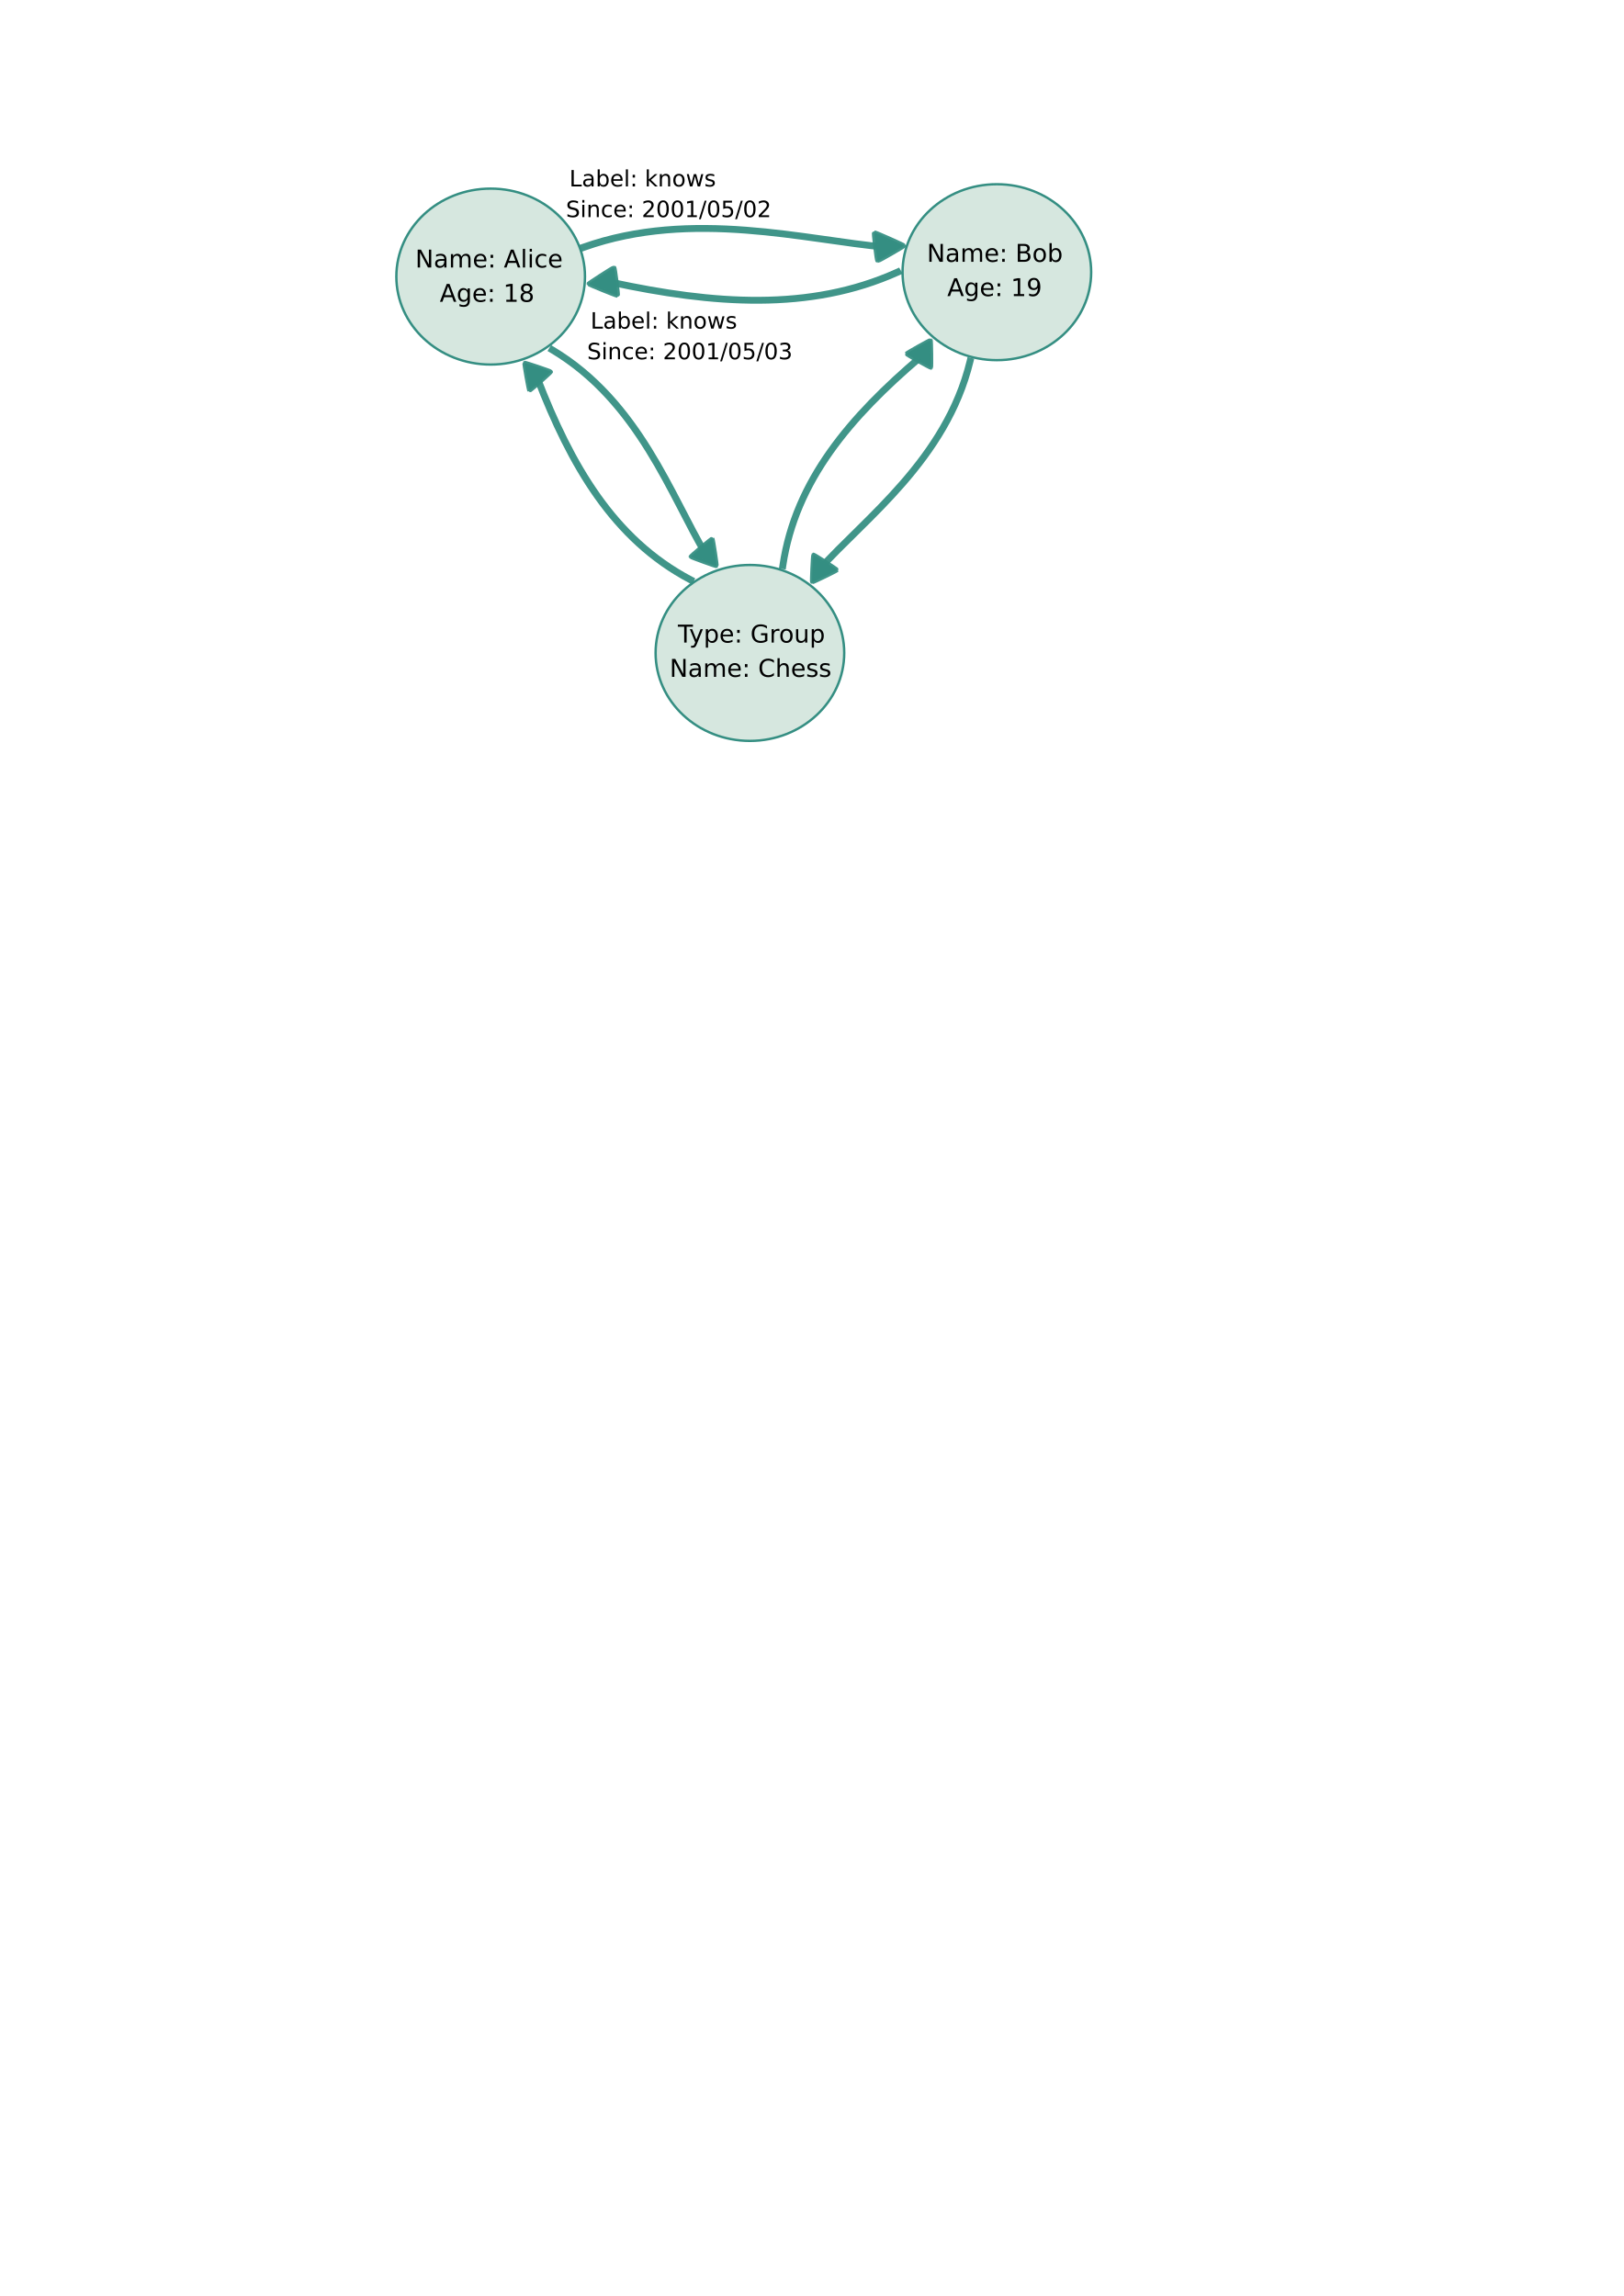
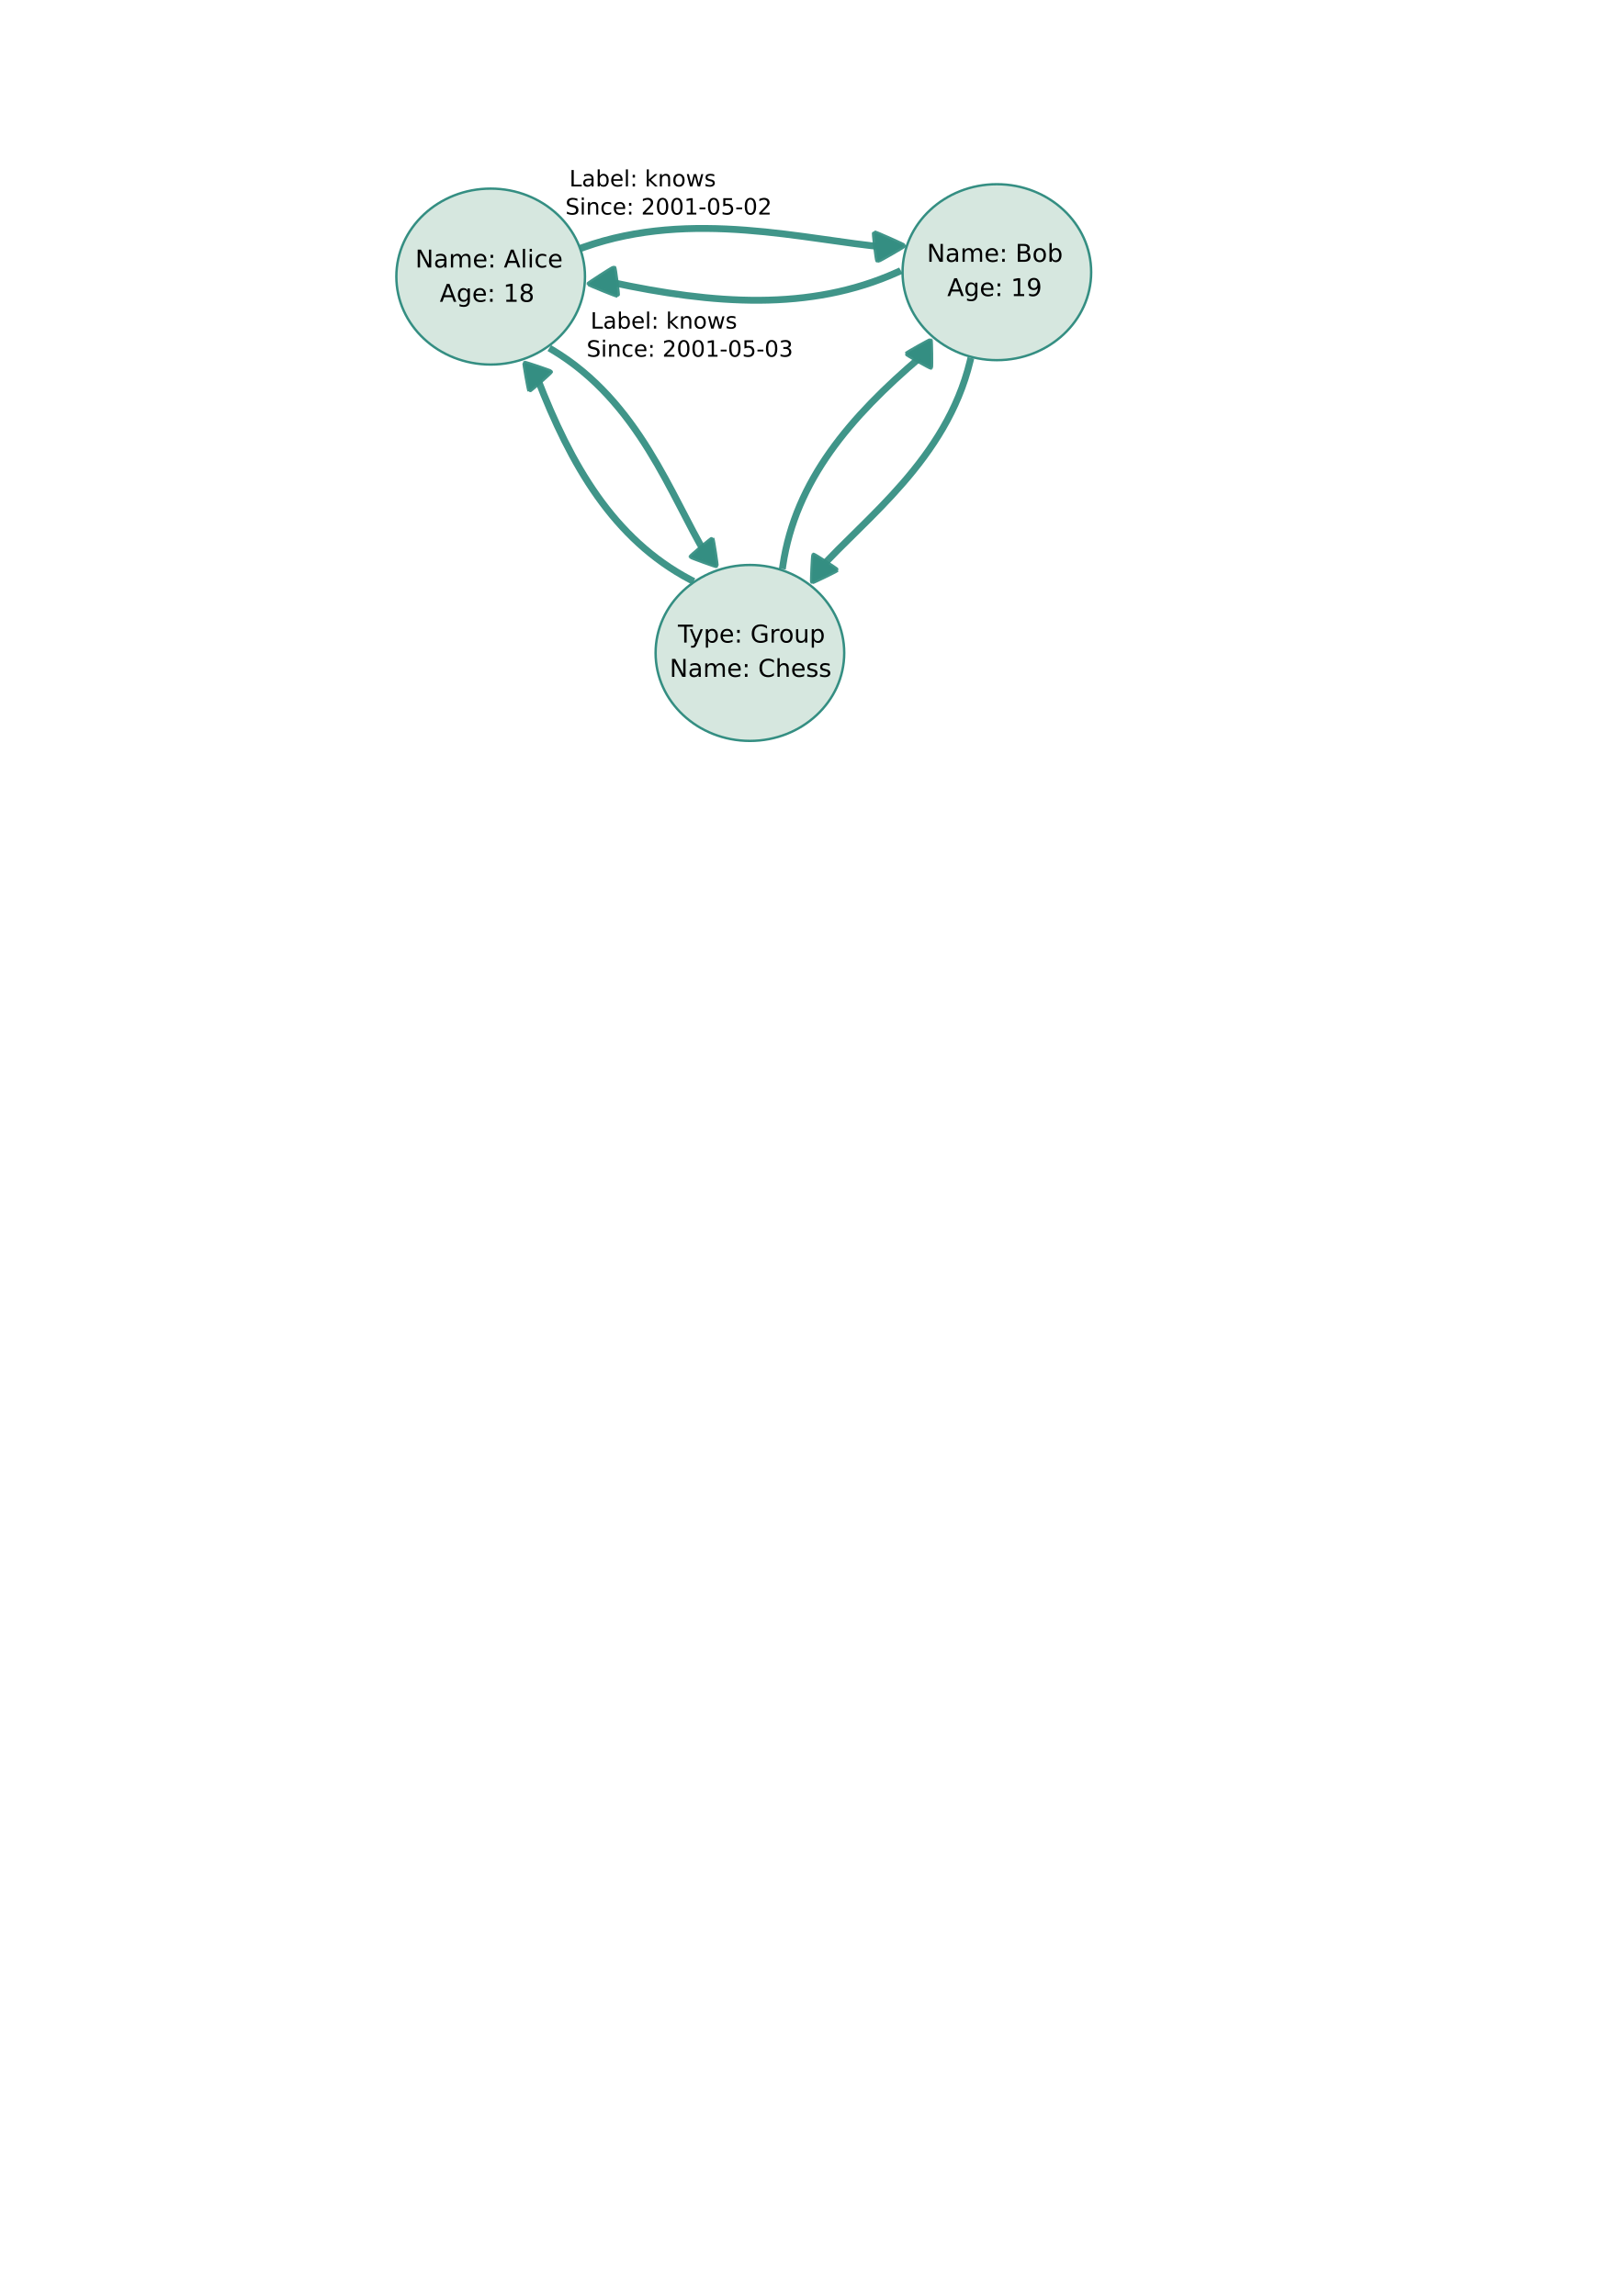
<svg xmlns="http://www.w3.org/2000/svg" width="210mm" height="297mm" id="svg2" version="1.1">
  <defs id="defs4">
    <marker orient="auto" refY="0.0" refX="0.0" id="TriangleOutM" style="overflow:visible">
      <path id="path5277" d="M 5.77,0.0 L -2.88,5.0 L -2.88,-5.0 L 5.77,0.0 z " style="fill-rule:evenodd;stroke:#000000;stroke-width:1.0pt;marker-start:none" transform="scale(0.4)" />
    </marker>
    <marker orient="auto" refY="0.0" refX="0.0" id="Arrow2Mend" style="overflow:visible;">
      <path id="path5158" style="font-size:12.0;fill-rule:evenodd;stroke-width:0.625;stroke-linejoin:round;" d="M 8.719,4.034 L -2.207,0.016 L 8.719,-4.002 C 6.973,-1.63 6.983,1.616 8.719,4.034 z " transform="scale(0.6) rotate(180) translate(0,0)" />
    </marker>
    <marker orient="auto" refY="0.0" refX="0.0" id="Arrow1Mend" style="overflow:visible;">
      <path id="path5140" d="M 0.0,0.0 L 5.0,-5.0 L -12.5,0.0 L 5.0,5.0 L 0.0,0.0 z " style="fill-rule:evenodd;stroke:#000000;stroke-width:1.0pt;marker-start:none;" transform="scale(0.4) rotate(180) translate(10,0)" />
    </marker>
    <marker orient="auto" refY="0.0" refX="0.0" id="TriangleInL" style="overflow:visible">
      <path id="path5265" d="M 5.77,0.0 L -2.88,5.0 L -2.88,-5.0 L 5.77,0.0 z " style="fill-rule:evenodd;stroke:#000000;stroke-width:1.0pt;marker-start:none" transform="scale(-0.8)" />
    </marker>
    <marker orient="auto" refY="0.0" refX="0.0" id="TriangleOutL" style="overflow:visible">
      <path id="path5274" d="M 5.77,0.0 L -2.88,5.0 L -2.88,-5.0 L 5.77,0.0 z " style="fill-rule:evenodd;stroke:#000000;stroke-width:1.0pt;marker-start:none" transform="scale(0.8)" />
    </marker>
    <marker orient="auto" refY="0.0" refX="0.0" id="Arrow2Lend" style="overflow:visible;">
      <path id="path5152" style="font-size:12.0;fill-rule:evenodd;stroke-width:0.625;stroke-linejoin:round;" d="M 8.719,4.034 L -2.207,0.016 L 8.719,-4.002 C 6.973,-1.63 6.983,1.616 8.719,4.034 z " transform="scale(1.1) rotate(180) translate(1,0)" />
    </marker>
    <marker orient="auto" refY="0.0" refX="0.0" id="Arrow1Lend" style="overflow:visible;">
      <path id="path5134" d="M 0.0,0.0 L 5.0,-5.0 L -12.5,0.0 L 5.0,5.0 L 0.0,0.0 z " style="fill-rule:evenodd;stroke:#000000;stroke-width:1.0pt;marker-start:none;" transform="scale(0.8) rotate(180) translate(12.5,0)" />
    </marker>
    <marker orient="auto" refY="0.0" refX="0.0" id="Arrow2Lstart" style="overflow:visible">
      <path id="path5149" style="font-size:12.0;fill-rule:evenodd;stroke-width:0.625;stroke-linejoin:round" d="M 8.719,4.034 L -2.207,0.016 L 8.719,-4.002 C 6.973,-1.63 6.983,1.616 8.719,4.034 z " transform="scale(1.1) translate(1,0)" />
    </marker>
    <marker orient="auto" refY="0" refX="0" id="TriangleOutM-2" style="overflow:visible">
      <path id="path5277-5" d="m 5.77,0 -8.65,5 0,-10 8.65,5 z" style="fill-rule:evenodd;stroke:#000000;stroke-width:1pt;marker-start:none" transform="scale(0.4,0.4)" />
    </marker>
    <marker orient="auto" refY="0" refX="0" id="marker8380" style="overflow:visible">
      <path id="path8382" d="m 5.77,0 -8.65,5 0,-10 8.65,5 z" style="fill-rule:evenodd;stroke:#000000;stroke-width:1pt;marker-start:none" transform="scale(0.4,0.4)" />
    </marker>
    <marker orient="auto" refY="0" refX="0" id="TriangleOutM-8" style="overflow:visible">
      <path id="path5277-3" d="m 5.77,0 -8.65,5 0,-10 8.65,5 z" style="fill-rule:evenodd;stroke:#000000;stroke-width:1pt;marker-start:none" transform="scale(0.4,0.4)" />
    </marker>
    <marker orient="auto" refY="0" refX="0" id="marker8420" style="overflow:visible">
      <path id="path8422" d="m 5.77,0 -8.65,5 0,-10 8.65,5 z" style="fill-rule:evenodd;stroke:#000000;stroke-width:1pt;marker-start:none" transform="scale(0.4,0.4)" />
    </marker>
  </defs>
  <g id="layer1">
    <g id="g10069" transform="matrix(1.009587,0,0,1.009578,-3.65261,-1.943633)">
      <path id="path5126-9" d="m 382.652,275.844 c 6.131,-41.36 32.968,-72.283 66.562,-100.911 0.166,0.468 0.495,-2.71 1.096,-1.38" style="fill:none;stroke:#348e82;stroke-width:3.325;stroke-linecap:square;stroke-linejoin:miter;stroke-miterlimit:4.2;stroke-opacity:0.941;stroke-dasharray:none;marker-start:none;marker-end:none" />
      <path id="path8404" d="m 448.285,176.732 c -3.271,-1.837 -5.876,-3.415 -5.788,-3.507 0.513,-0.54 11.496,-6.698 11.681,-6.549 0.224,0.18 0.387,12.976 0.17,13.251 -0.063,0.08 -2.792,-1.358 -6.063,-3.194 z" style="color:#000000;fill:#348e82;fill-opacity:1;fill-rule:nonzero;stroke:#348e82;stroke-width:2.067;stroke-linecap:butt;stroke-linejoin:miter;stroke-miterlimit:4.2;stroke-opacity:0.941;stroke-dasharray:none;stroke-dashoffset:0;marker:none;visibility:visible;display:inline;overflow:visible;enable-background:accumulate" />
    </g>
    <g id="g9957" transform="translate(-2,6)">
      <path d="m 284.863,255.352 c 0,20.642 -17.638,37.376 -39.396,37.376 -21.758,0 -39.396,-16.734 -39.396,-37.376 0,-20.642 17.638,-37.376 39.396,-37.376 21.758,0 39.396,16.734 39.396,37.376 z" id="path2816-4" style="color:#000000;fill:#d6e7df;fill-opacity:1;fill-rule:nonzero;stroke:#348e82;stroke-width:1px;stroke-linecap:butt;stroke-linejoin:miter;stroke-miterlimit:4;stroke-opacity:1;stroke-dasharray:none;stroke-dashoffset:0;marker:none;visibility:visible;display:inline;overflow:visible;enable-background:accumulate" transform="matrix(1.170208,0,0,1.150742,-45.39825,-164.6238)" />
      <g id="g9822">
        <text xml:space="preserve" style="font-size:40px;font-style:normal;font-weight:normal;fill:#000000;fill-opacity:1;stroke:none;font-family:Bitstream Vera Sans" x="205" y="124.791" id="text9793">
          <tspan id="tspan9795" x="205" y="124.791" style="font-size:12px">Name: Alice</tspan>
        </text>
        <text xml:space="preserve" style="font-size:40px;font-style:normal;font-weight:normal;fill:#000000;fill-opacity:1;stroke:none;font-family:Bitstream Vera Sans" x="216.946" y="141.55" id="text9793-3">
          <tspan id="tspan9795-5" x="216.946" y="141.55" style="font-size:12px">Age: 18</tspan>
        </text>
      </g>
    </g>
    <g id="g9965" transform="translate(-12,0)">
      <path d="m 284.863,255.352 c 0,20.642 -17.638,37.376 -39.396,37.376 -21.758,0 -39.396,-16.734 -39.396,-37.376 0,-20.642 17.638,-37.376 39.396,-37.376 21.758,0 39.396,16.734 39.396,37.376 z" id="path2816-4-7" style="color:#000000;fill:#d6e7df;fill-opacity:1;fill-rule:nonzero;stroke:#348e82;stroke-width:1px;stroke-linecap:butt;stroke-linejoin:miter;stroke-miterlimit:4;stroke-opacity:1;stroke-dasharray:none;stroke-dashoffset:0;marker:none;visibility:visible;display:inline;overflow:visible;enable-background:accumulate" transform="matrix(1.170208,0,0,1.150742,212.0382,-160.7675)" />
      <g id="g9822-8" transform="translate(258.0887,3.216581)">
        <text xml:space="preserve" style="font-size:40px;font-style:normal;font-weight:normal;fill:#000000;fill-opacity:1;stroke:none;font-family:Bitstream Vera Sans" x="207" y="124.791" id="text9793-6">
          <tspan id="tspan9795-9" x="207" y="124.791" style="font-size:12px">Name: Bob</tspan>
        </text>
        <text xml:space="preserve" style="font-size:40px;font-style:normal;font-weight:normal;fill:#000000;fill-opacity:1;stroke:none;font-family:Bitstream Vera Sans" x="216.946" y="141.55" id="text9793-3-8">
          <tspan id="tspan9795-5-7" x="216.946" y="141.55" style="font-size:12px">Age: 19</tspan>
        </text>
      </g>
    </g>
    <g id="g9973" transform="translate(-2,-6)">
-       <path d="m 284.863,255.352 a 39.396,37.376 0 1 1 -78.792,0 39.396,37.376 0 1 1 78.792,0 z" id="path2816-4-7-0" style="color:#000000;fill:#d6e7df;fill-opacity:1;fill-rule:nonzero;stroke:#348e82;stroke-width:1px;stroke-linecap:butt;stroke-linejoin:miter;stroke-miterlimit:4;stroke-opacity:1;stroke-dasharray:none;stroke-dashoffset:0;marker:none;visibility:visible;display:inline;overflow:visible;enable-background:accumulate" transform="matrix(1.170208,0,0,1.150742,81.32395,31.37534)" />
+       <path d="m 284.863,255.352 c 0,20.642 -17.638,37.376 -39.396,37.376 -21.758,0 -39.396,-16.734 -39.396,-37.376 0,-20.642 17.638,-37.376 39.396,-37.376 21.758,0 39.396,16.734 39.396,37.376 z" id="path2816-4-7-0" style="color:#000000;fill:#d6e7df;fill-opacity:1;fill-rule:nonzero;stroke:#348e82;stroke-width:1px;stroke-linecap:butt;stroke-linejoin:miter;stroke-miterlimit:4;stroke-opacity:1;stroke-dasharray:none;stroke-dashoffset:0;marker:none;visibility:visible;display:inline;overflow:visible;enable-background:accumulate" transform="matrix(1.170208,0,0,1.150742,81.32395,31.37534)" />
      <g id="g9822-2" transform="translate(126.3744,195.3594)">
        <text xml:space="preserve" style="font-size:40px;font-style:normal;font-weight:normal;fill:#000000;fill-opacity:1;stroke:none;font-family:Bitstream Vera Sans" x="207" y="124.791" id="text9793-1">
          <tspan id="tspan9795-59" x="207" y="124.791" style="font-size:12px">Type: Group</tspan>
        </text>
        <text xml:space="preserve" style="font-size:40px;font-style:normal;font-weight:normal;fill:#000000;fill-opacity:1;stroke:none;font-family:Bitstream Vera Sans" x="202.946" y="141.55" id="text9793-3-1">
          <tspan id="tspan9795-5-6" x="202.946" y="141.55" style="font-size:12px">Name: Chess</tspan>
        </text>
      </g>
    </g>
    <g transform="matrix(-1.007254,-0.05964276,0.05959805,-1.008009,844.555,479.6994)" id="g10069-5">
      <path id="path5126-9-2" d="m 384.139,277.948 c 8.72,-48.246 46.452,-79.099 66.776,-104.725 0,0 -2.388,-0.234 -1.701,1.71 0.166,0.468 0.495,-2.71 1.096,-1.38" style="fill:none;stroke:#348e82;stroke-width:3.325;stroke-linecap:square;stroke-linejoin:miter;stroke-miterlimit:4.2;stroke-opacity:0.941;stroke-dasharray:none;marker-start:none;marker-end:none" />
      <path id="path8404-6" d="m 448.285,176.732 c -3.271,-1.837 -5.876,-3.415 -5.788,-3.507 0.513,-0.54 11.496,-6.698 11.681,-6.549 0.224,0.18 0.387,12.976 0.17,13.251 -0.063,0.08 -2.792,-1.358 -6.063,-3.194 z" style="color:#000000;fill:#348e82;fill-opacity:1;fill-rule:nonzero;stroke:#348e82;stroke-width:2.067;stroke-linecap:butt;stroke-linejoin:miter;stroke-miterlimit:4.2;stroke-opacity:0.941;stroke-dasharray:none;stroke-dashoffset:0;marker:none;visibility:visible;display:inline;overflow:visible;enable-background:accumulate" />
    </g>
    <g id="g10069-0" transform="matrix(0.337525,-0.9663849,0.9645276,0.3381686,-57.64434,559.9828)">
      <path id="path5126-9-26" d="m 382.652,275.844 c 6.131,-41.36 32.968,-72.283 66.562,-100.911 0.166,0.468 0.495,-2.71 1.096,-1.38" style="fill:none;stroke:#348e82;stroke-width:3.325;stroke-linecap:square;stroke-linejoin:miter;stroke-miterlimit:4.2;stroke-opacity:0.941;stroke-dasharray:none;marker-start:none;marker-end:none" />
      <path id="path8404-8" d="m 448.285,176.732 c -3.271,-1.837 -5.876,-3.415 -5.788,-3.507 0.513,-0.54 11.496,-6.698 11.681,-6.549 0.224,0.18 0.387,12.976 0.17,13.251 -0.063,0.08 -2.792,-1.358 -6.063,-3.194 z" style="color:#000000;fill:#348e82;fill-opacity:1;fill-rule:nonzero;stroke:#348e82;stroke-width:2.067;stroke-linecap:butt;stroke-linejoin:miter;stroke-miterlimit:4.2;stroke-opacity:0.941;stroke-dasharray:none;stroke-dashoffset:0;marker:none;visibility:visible;display:inline;overflow:visible;enable-background:accumulate" />
    </g>
    <g transform="matrix(-0.3550407,0.944491,-0.9452259,-0.3552216,669.0516,-93.04691)" id="g10069-5-4">
      <path id="path5126-9-2-8" d="m 384.139,277.948 c 8.72,-48.246 46.452,-79.099 66.776,-104.725 0,0 -2.388,-0.234 -1.701,1.71 0.166,0.468 0.495,-2.71 1.096,-1.38" style="fill:none;stroke:#348e82;stroke-width:3.325;stroke-linecap:square;stroke-linejoin:miter;stroke-miterlimit:4.2;stroke-opacity:0.941;stroke-dasharray:none;marker-start:none;marker-end:none" />
      <path id="path8404-6-2" d="m 448.285,176.732 c -3.271,-1.837 -5.876,-3.415 -5.788,-3.507 0.513,-0.54 11.496,-6.698 11.681,-6.549 0.224,0.18 0.387,12.976 0.17,13.251 -0.063,0.08 -2.792,-1.358 -6.063,-3.194 z" style="color:#000000;fill:#348e82;fill-opacity:1;fill-rule:nonzero;stroke:#348e82;stroke-width:2.067;stroke-linecap:butt;stroke-linejoin:miter;stroke-miterlimit:4.2;stroke-opacity:0.941;stroke-dasharray:none;stroke-dashoffset:0;marker:none;visibility:visible;display:inline;overflow:visible;enable-background:accumulate" />
    </g>
    <g id="g10069-4" transform="matrix(-0.6759743,-0.8195696,0.9397006,-0.589547,438.142,609.3118)">
      <path id="path5126-9-5" d="m 382.652,275.844 c 6.131,-41.36 32.968,-72.283 66.562,-100.911 0.166,0.468 0.495,-2.71 1.096,-1.38" style="fill:none;stroke:#348e82;stroke-width:3.325;stroke-linecap:square;stroke-linejoin:miter;stroke-miterlimit:4.2;stroke-opacity:0.941;stroke-dasharray:none;marker-start:none;marker-end:none" />
      <path id="path8404-69" d="m 448.285,176.732 c -3.271,-1.837 -5.876,-3.415 -5.788,-3.507 0.513,-0.54 11.496,-6.698 11.681,-6.549 0.224,0.18 0.387,12.976 0.17,13.251 -0.063,0.08 -2.792,-1.358 -6.063,-3.194 z" style="color:#000000;fill:#348e82;fill-opacity:1;fill-rule:nonzero;stroke:#348e82;stroke-width:2.067;stroke-linecap:butt;stroke-linejoin:miter;stroke-miterlimit:4.2;stroke-opacity:0.941;stroke-dasharray:none;stroke-dashoffset:0;marker:none;visibility:visible;display:inline;overflow:visible;enable-background:accumulate" />
    </g>
    <g transform="matrix(0.6876574,0.8557071,-0.9743007,0.5457052,291.9562,-359.5037)" id="g10069-5-2">
      <path id="path5126-9-2-9" d="m 384.139,277.948 c 8.72,-48.246 46.452,-79.099 66.776,-104.725 0,0 -2.388,-0.234 -1.701,1.71 0.166,0.468 0.495,-2.71 1.096,-1.38" style="fill:none;stroke:#348e82;stroke-width:3.325;stroke-linecap:square;stroke-linejoin:miter;stroke-miterlimit:4.2;stroke-opacity:0.941;stroke-dasharray:none;marker-start:none;marker-end:none" />
      <path id="path8404-6-5" d="m 448.285,176.732 c -3.271,-1.837 -5.876,-3.415 -5.788,-3.507 0.513,-0.54 11.496,-6.698 11.681,-6.549 0.224,0.18 0.387,12.976 0.17,13.251 -0.063,0.08 -2.792,-1.358 -6.063,-3.194 z" style="color:#000000;fill:#348e82;fill-opacity:1;fill-rule:nonzero;stroke:#348e82;stroke-width:2.067;stroke-linecap:butt;stroke-linejoin:miter;stroke-miterlimit:4.2;stroke-opacity:0.941;stroke-dasharray:none;stroke-dashoffset:0;marker:none;visibility:visible;display:inline;overflow:visible;enable-background:accumulate" />
    </g>
    <text xml:space="preserve" style="font-size:40px;font-style:normal;font-weight:normal;text-align:center;text-anchor:middle;fill:#000000;fill-opacity:1;stroke:none;font-family:Bitstream Vera Sans" x="369" y="160.648" id="text10295">
-       <tspan id="tspan10297" x="369" y="160.648" style="font-size:11;text-align:center;text-anchor:middle">Label: knows</tspan>
-       <tspan x="369" y="175.648" style="font-size:11;text-align:center;text-anchor:middle" id="tspan10299">Since: 2001/05/03</tspan>
+       <tspan id="tspan10297" x="369" y="160.648" style="font-size:11px;text-align:center;text-anchor:middle">Label: knows</tspan>
+       <tspan x="369" y="174.398" style="font-size:11px;text-align:center;text-anchor:middle" id="tspan10299">Since: 2001-05-03</tspan>
    </text>
    <text xml:space="preserve" style="font-size:40px;font-style:normal;font-weight:normal;text-align:center;text-anchor:middle;fill:#000000;fill-opacity:1;stroke:none;font-family:Bitstream Vera Sans" x="358.637" y="91.15" id="text10295-3">
-       <tspan id="tspan10297-5" x="358.637" y="91.15" style="font-size:11;text-align:center;text-anchor:middle">Label: knows</tspan>
-       <tspan x="358.637" y="106.15" style="font-size:11;text-align:center;text-anchor:middle" id="tspan10299-4">Since: 2001/05/02</tspan>
+       <tspan id="tspan10297-5" x="358.637" y="91.15" style="font-size:11px;text-align:center;text-anchor:middle">Label: knows</tspan>
+       <tspan x="358.637" y="104.9" style="font-size:11px;text-align:center;text-anchor:middle" id="tspan10299-4">Since: 2001-05-02</tspan>
    </text>
  </g>
</svg>
